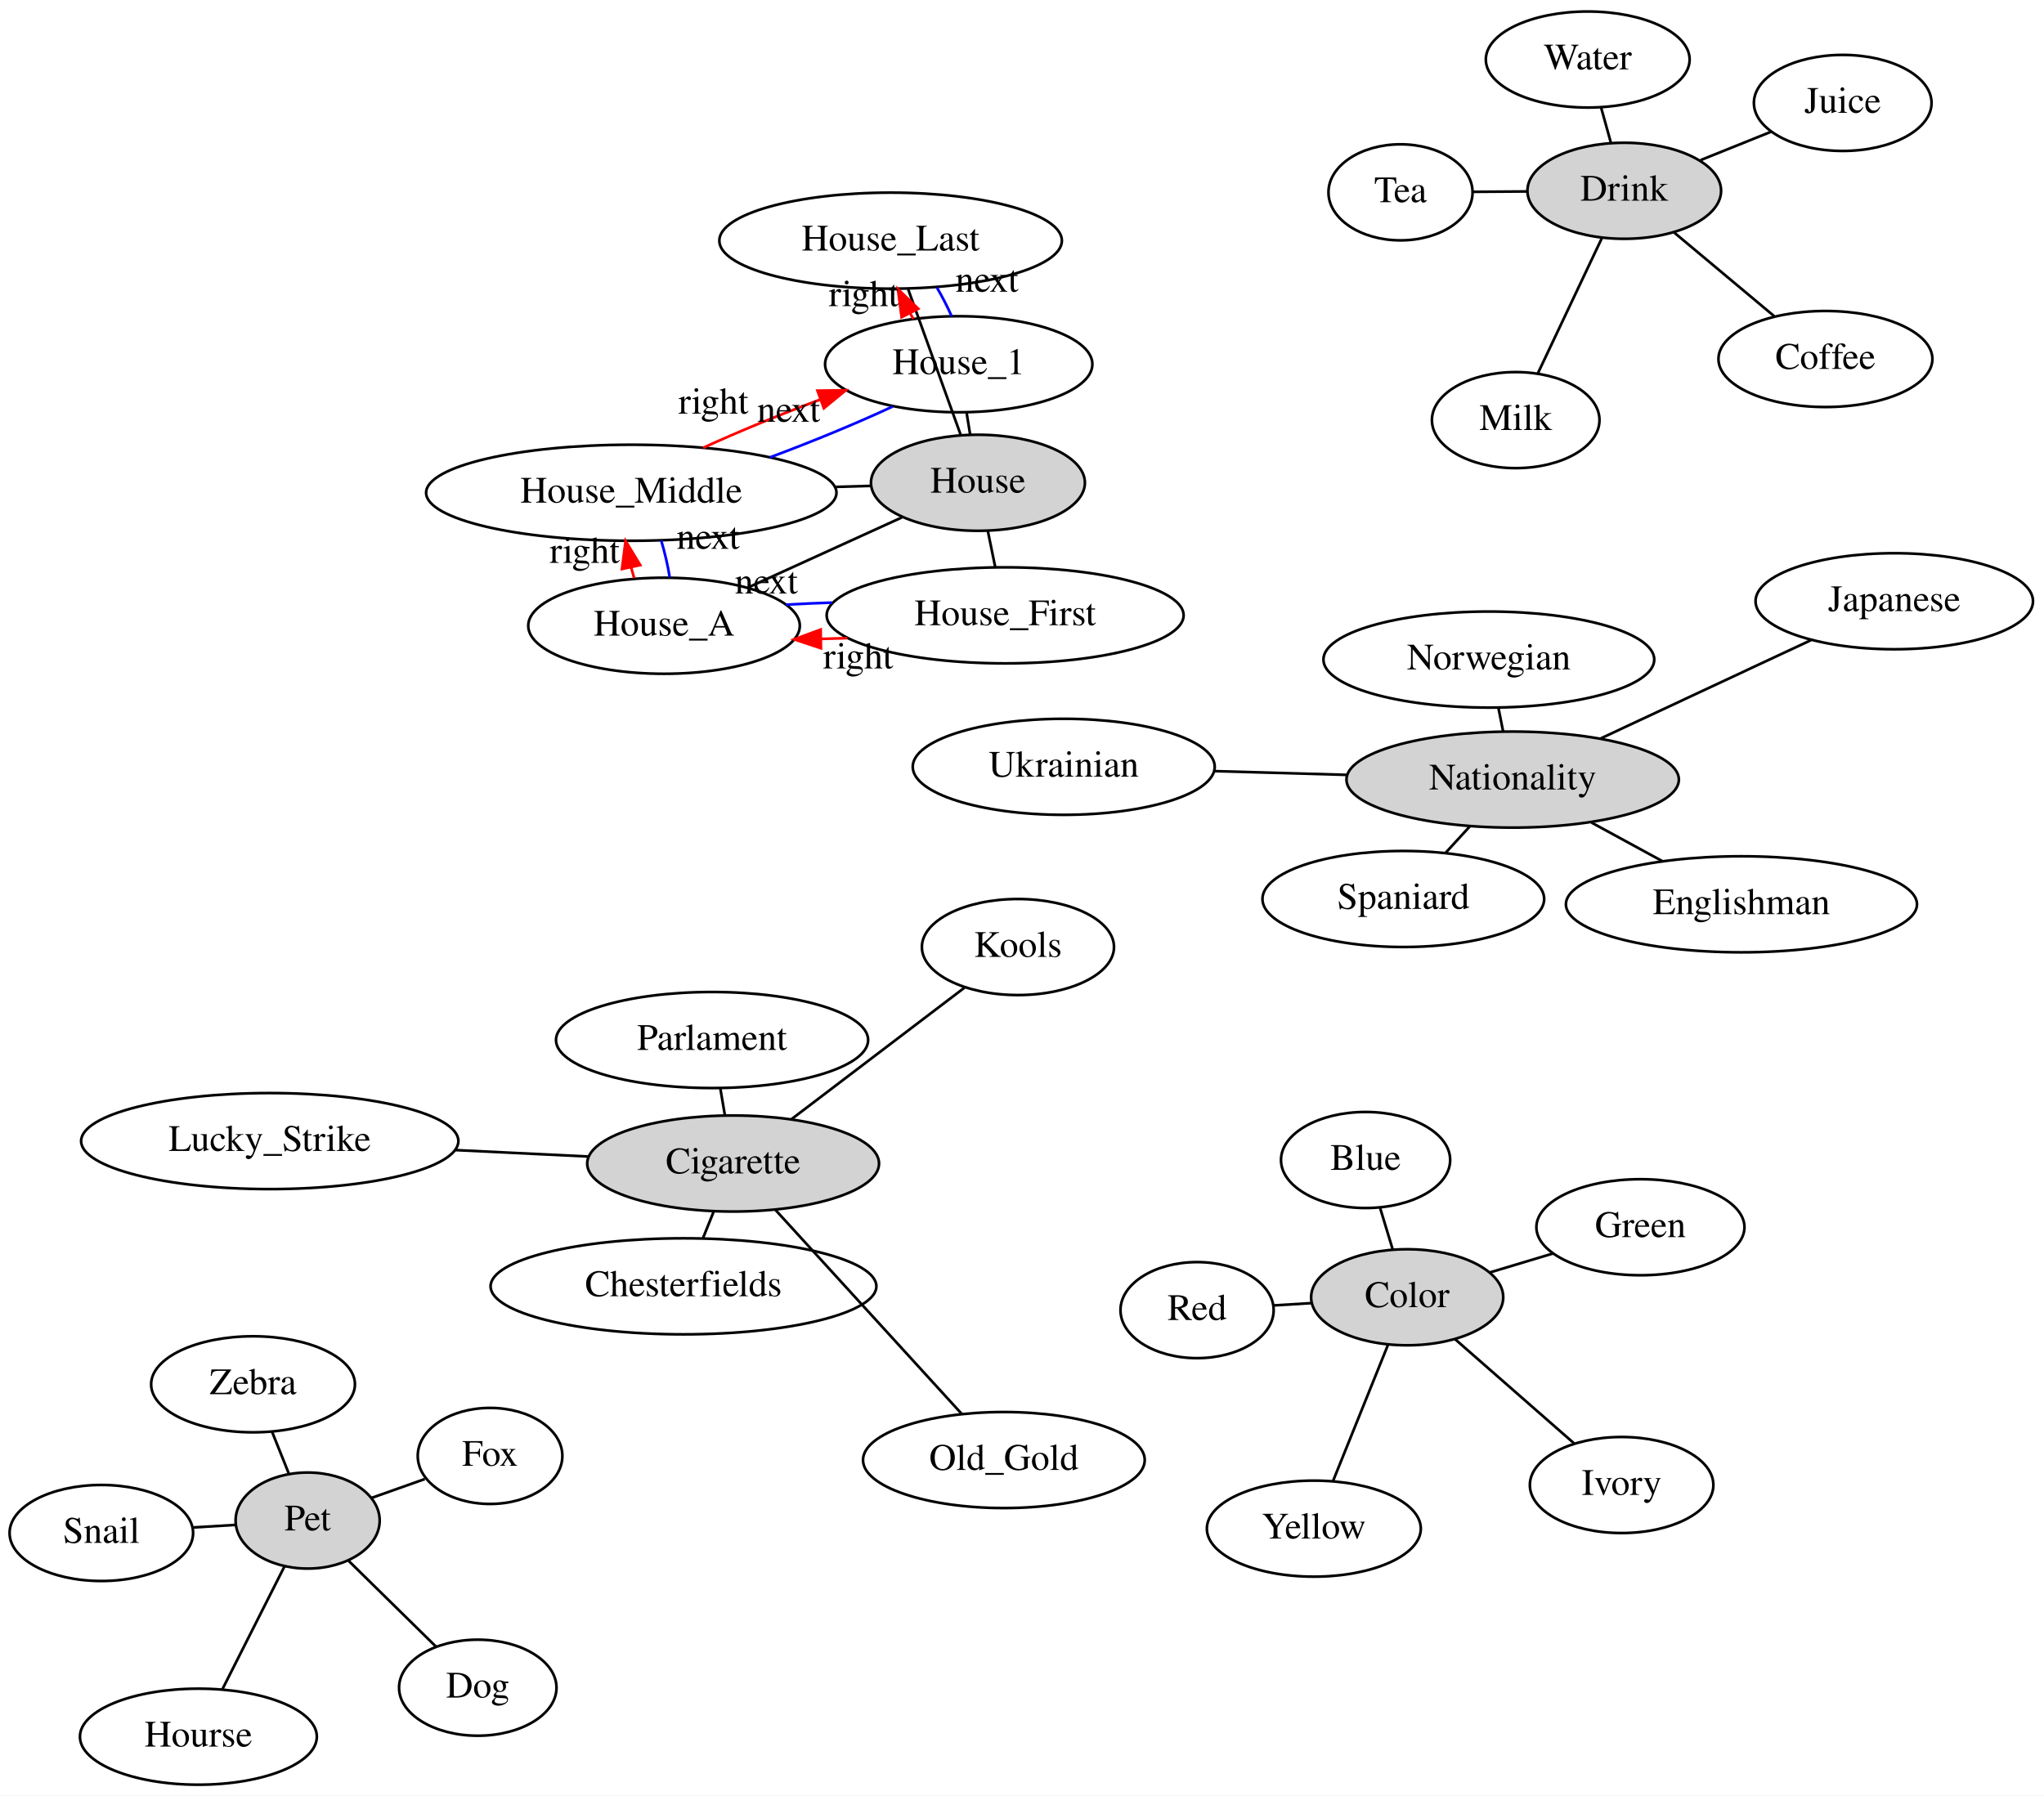
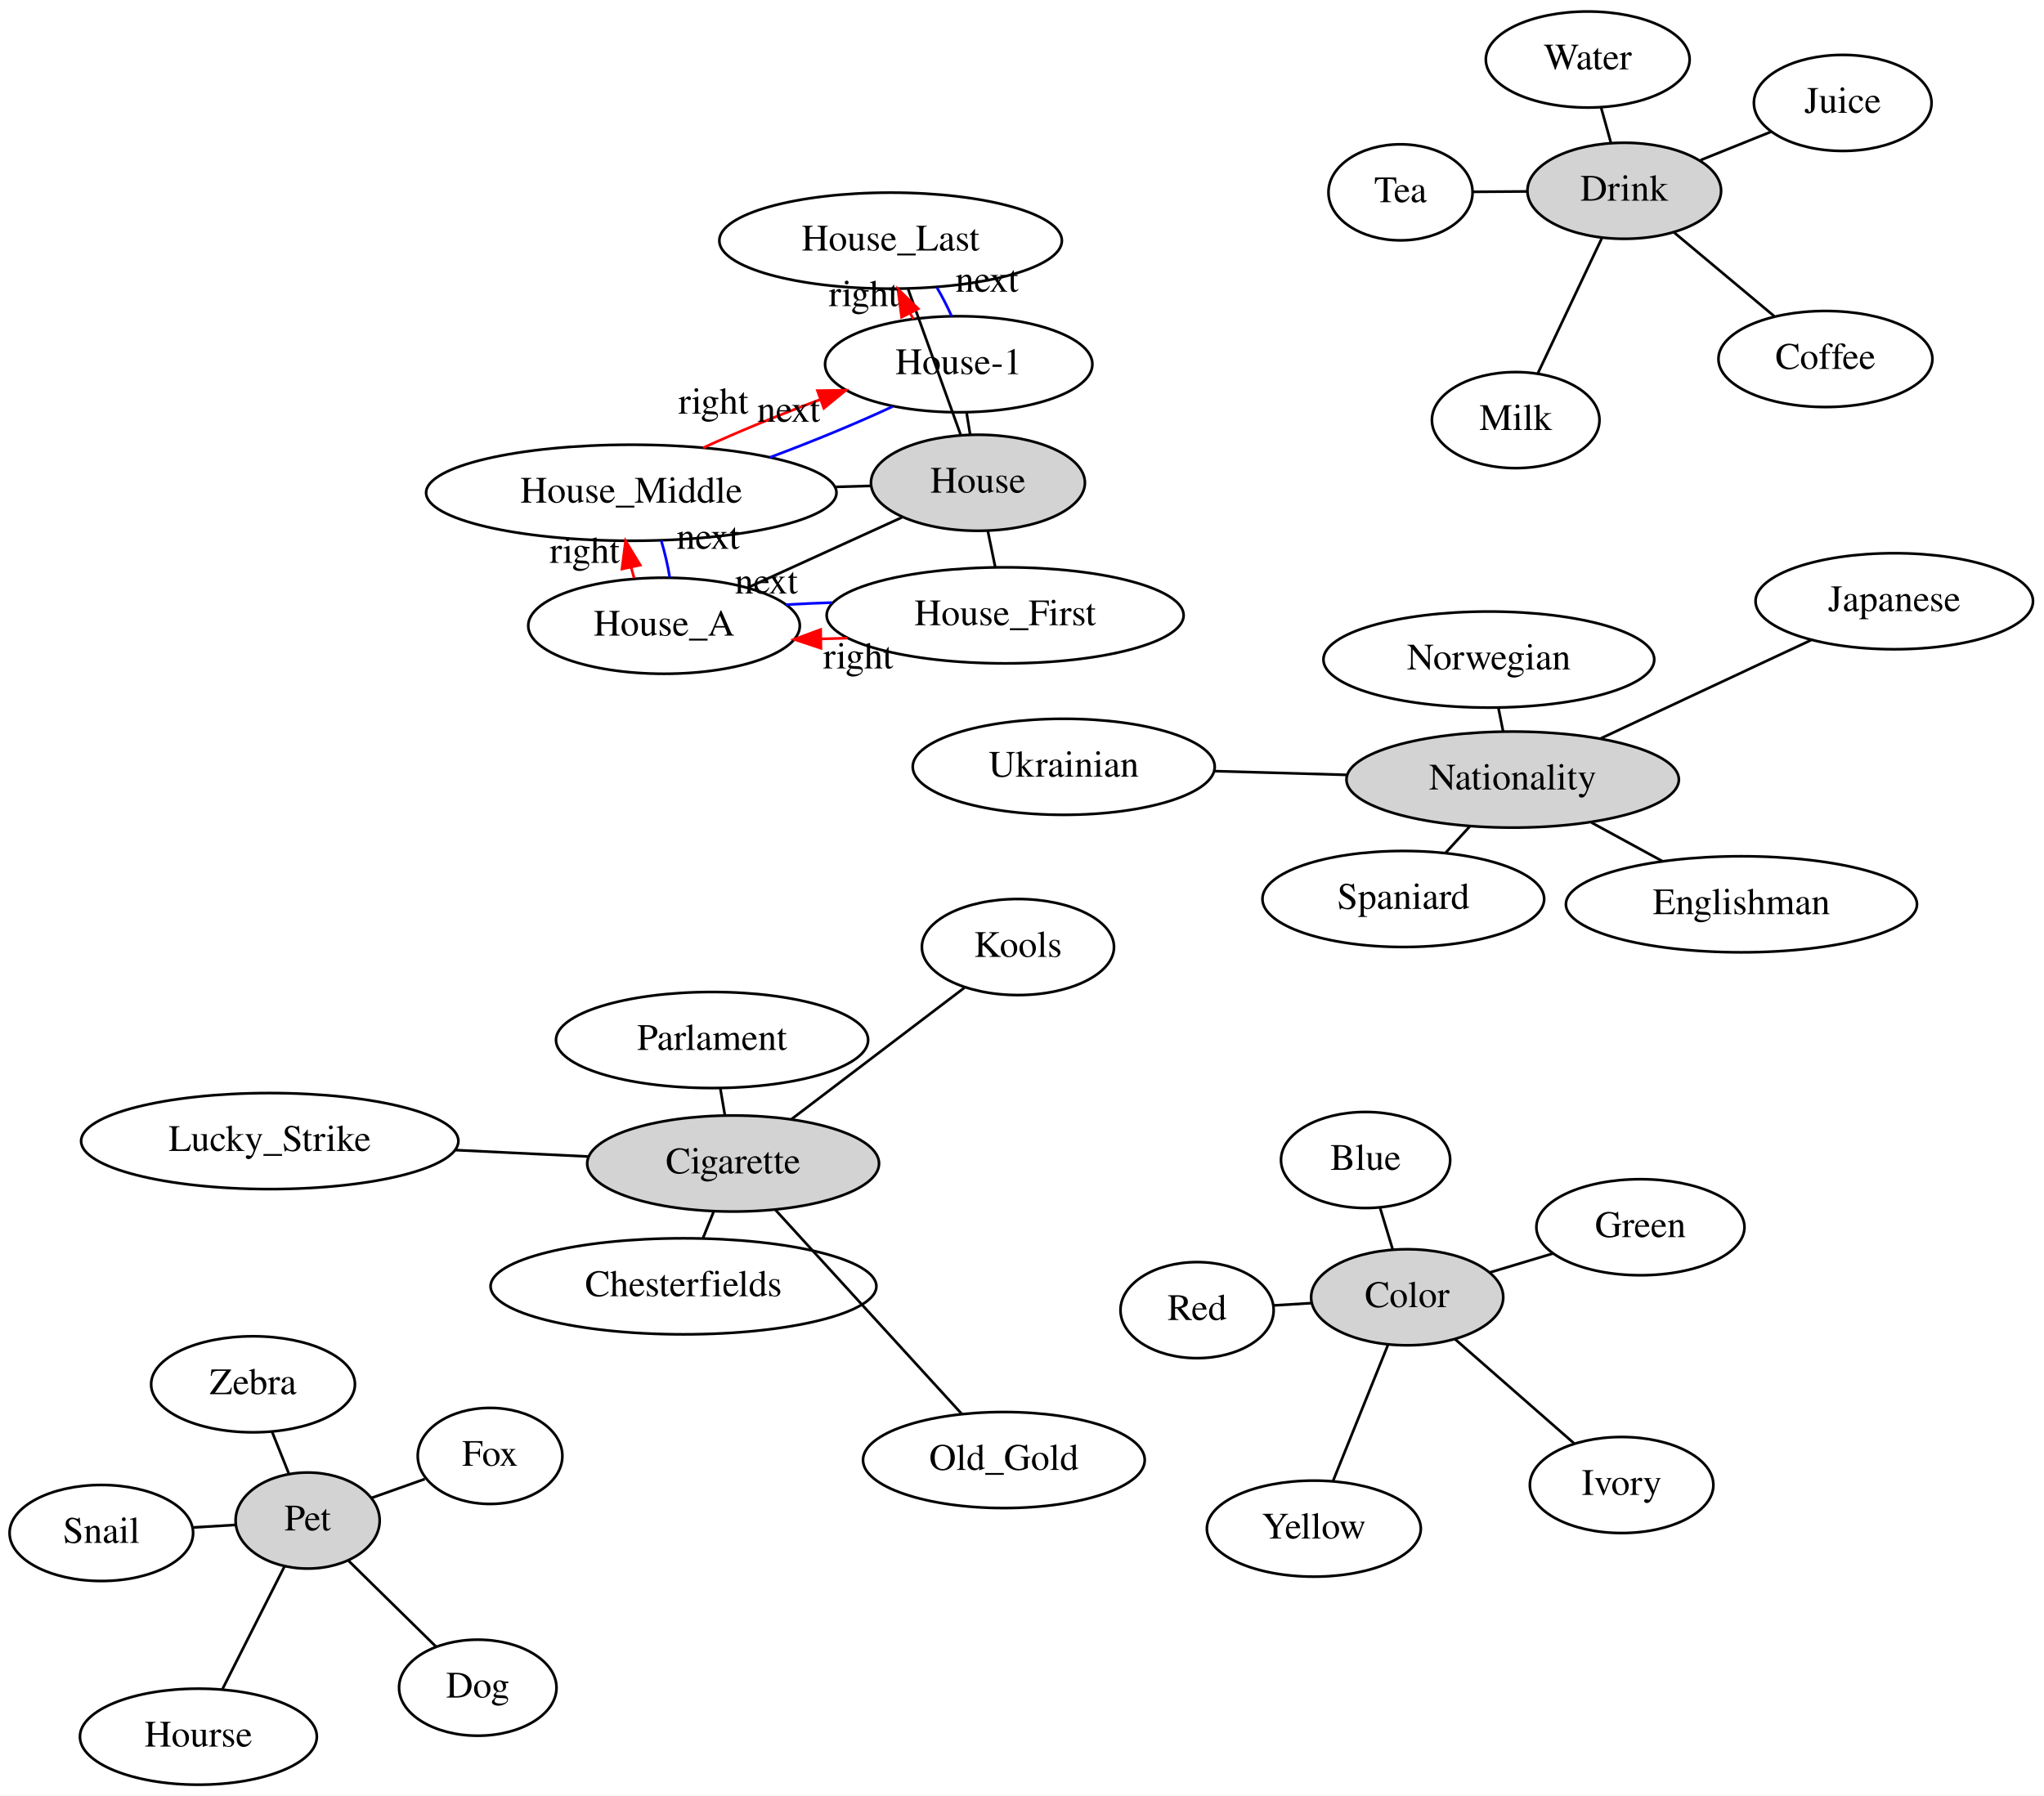
<svg xmlns="http://www.w3.org/2000/svg" width="766pt" height="673pt" viewBox="0.00 0.00 766.00 673.00">
  <g id="graph0" class="graph" transform="scale(1 1) rotate(0) translate(4 669)">
    <polygon fill="white" stroke="transparent" points="-4,4 -4,-669 762,-669 762,4 -4,4" />
    <g id="node1" class="node">
      <ellipse fill="lightgrey" stroke="black" cx="362.49" cy="-488.05" rx="40.09" ry="18" />
      <text text-anchor="middle" x="362.49" y="-484.35" font-family="Times,serif" font-size="14.00">House</text>
    </g>
    <g id="node7" class="node">
      <ellipse fill="none" stroke="black" cx="372.68" cy="-438.36" rx="66.89" ry="18" />
      <text text-anchor="middle" x="372.68" y="-434.66" font-family="Times,serif" font-size="14.00">House_First</text>
    </g>
    <g id="edge1" class="edge">
      <path fill="none" stroke="black" d="M366.17,-470.11C367.08,-465.66 368.06,-460.89 368.97,-456.44" />
    </g>
    <g id="node8" class="node">
      <ellipse fill="none" stroke="black" cx="244.85" cy="-434.46" rx="50.89" ry="18" />
      <text text-anchor="middle" x="244.85" y="-430.76" font-family="Times,serif" font-size="14.00">House_A</text>
    </g>
    <g id="edge2" class="edge">
      <path fill="none" stroke="black" d="M334.02,-475.08C316.61,-467.15 294.32,-456.99 276.38,-448.82" />
    </g>
    <g id="node9" class="node">
      <ellipse fill="none" stroke="black" cx="232.58" cy="-484.31" rx="76.89" ry="18" />
      <text text-anchor="middle" x="232.58" y="-480.61" font-family="Times,serif" font-size="14.00">House_Middle</text>
    </g>
    <g id="edge3" class="edge">
      <path fill="none" stroke="black" d="M322.1,-486.88C317.78,-486.76 313.29,-486.63 308.72,-486.5" />
    </g>
    <g id="node10" class="node">
      <ellipse fill="none" stroke="black" cx="355.29" cy="-532.48" rx="50.09" ry="18" />
-       <text text-anchor="middle" x="355.29" y="-528.78" font-family="Times,serif" font-size="14.00">House_1</text>
+       <text text-anchor="middle" x="355.29" y="-528.78" font-family="Times,serif" font-size="14.00">House-1</text>
    </g>
    <g id="edge4" class="edge">
      <path fill="none" stroke="black" d="M359.57,-506.12C359.13,-508.81 358.68,-511.59 358.24,-514.28" />
    </g>
    <g id="node11" class="node">
      <ellipse fill="none" stroke="black" cx="329.76" cy="-578.8" rx="64.19" ry="18" />
      <text text-anchor="middle" x="329.76" y="-575.1" font-family="Times,serif" font-size="14.00">House_Last</text>
    </g>
    <g id="edge5" class="edge">
      <path fill="none" stroke="black" d="M356.03,-505.98C350.33,-521.79 342.06,-544.71 336.33,-560.6" />
    </g>
    <g id="node2" class="node">
      <ellipse fill="lightgrey" stroke="black" cx="523.35" cy="-182.77" rx="36" ry="18" />
      <text text-anchor="middle" x="523.35" y="-179.07" font-family="Times,serif" font-size="14.00">Color</text>
    </g>
    <g id="node12" class="node">
      <ellipse fill="none" stroke="black" cx="603.71" cy="-112.4" rx="34.39" ry="18" />
      <text text-anchor="middle" x="603.71" y="-108.7" font-family="Times,serif" font-size="14.00">Ivory</text>
    </g>
    <g id="edge14" class="edge">
      <path fill="none" stroke="black" d="M541.18,-167.16C554.5,-155.49 572.62,-139.63 585.92,-127.98" />
    </g>
    <g id="node13" class="node">
      <ellipse fill="none" stroke="black" cx="488.37" cy="-96.05" rx="40.09" ry="18" />
      <text text-anchor="middle" x="488.37" y="-92.35" font-family="Times,serif" font-size="14.00">Yellow</text>
    </g>
    <g id="edge15" class="edge">
      <path fill="none" stroke="black" d="M516.1,-164.8C510.1,-149.92 501.61,-128.87 495.6,-114" />
    </g>
    <g id="node14" class="node">
      <ellipse fill="none" stroke="black" cx="444.61" cy="-177.95" rx="28.7" ry="18" />
      <text text-anchor="middle" x="444.61" y="-174.25" font-family="Times,serif" font-size="14.00">Red</text>
    </g>
    <g id="edge16" class="edge">
      <path fill="none" stroke="black" d="M487.67,-180.59C482.79,-180.29 477.83,-179.99 473.1,-179.7" />
    </g>
    <g id="node15" class="node">
      <ellipse fill="none" stroke="black" cx="610.76" cy="-209.02" rx="38.99" ry="18" />
      <text text-anchor="middle" x="610.76" y="-205.32" font-family="Times,serif" font-size="14.00">Green</text>
    </g>
    <g id="edge17" class="edge">
      <path fill="none" stroke="black" d="M554.41,-192.1C562.07,-194.4 570.29,-196.87 578.02,-199.19" />
    </g>
    <g id="node16" class="node">
      <ellipse fill="none" stroke="black" cx="507.76" cy="-234.22" rx="31.7" ry="18" />
      <text text-anchor="middle" x="507.76" y="-230.52" font-family="Times,serif" font-size="14.00">Blue</text>
    </g>
    <g id="edge18" class="edge">
      <path fill="none" stroke="black" d="M517.9,-200.77C516.39,-205.75 514.75,-211.16 513.23,-216.15" />
    </g>
    <g id="node3" class="node">
      <ellipse fill="lightgrey" stroke="black" cx="562.88" cy="-376.8" rx="62.29" ry="18" />
      <text text-anchor="middle" x="562.88" y="-373.1" font-family="Times,serif" font-size="14.00">Nationality</text>
    </g>
    <g id="node17" class="node">
      <ellipse fill="none" stroke="black" cx="648.62" cy="-330.06" rx="65.79" ry="18" />
      <text text-anchor="middle" x="648.62" y="-326.36" font-family="Times,serif" font-size="14.00">Englishman</text>
    </g>
    <g id="edge19" class="edge">
      <path fill="none" stroke="black" d="M592.39,-360.71C601.01,-356.01 610.43,-350.88 619.06,-346.18" />
    </g>
    <g id="node18" class="node">
      <ellipse fill="none" stroke="black" cx="521.9" cy="-332.05" rx="52.79" ry="18" />
      <text text-anchor="middle" x="521.9" y="-328.35" font-family="Times,serif" font-size="14.00">Spaniard</text>
    </g>
    <g id="edge20" class="edge">
      <path fill="none" stroke="black" d="M546.92,-359.37C543.95,-356.13 540.85,-352.74 537.88,-349.5" />
    </g>
    <g id="node19" class="node">
      <ellipse fill="none" stroke="black" cx="394.64" cy="-381.59" rx="56.59" ry="18" />
      <text text-anchor="middle" x="394.64" y="-377.89" font-family="Times,serif" font-size="14.00">Ukrainian</text>
    </g>
    <g id="edge21" class="edge">
      <path fill="none" stroke="black" d="M500.71,-378.57C484.43,-379.03 466.96,-379.53 450.99,-379.98" />
    </g>
    <g id="node20" class="node">
      <ellipse fill="none" stroke="black" cx="705.89" cy="-443.65" rx="51.99" ry="18" />
      <text text-anchor="middle" x="705.89" y="-439.95" font-family="Times,serif" font-size="14.00">Japanese</text>
    </g>
    <g id="edge22" class="edge">
      <path fill="none" stroke="black" d="M595.69,-392.14C619.44,-403.24 651.34,-418.15 674.7,-429.08" />
    </g>
    <g id="node21" class="node">
      <ellipse fill="none" stroke="black" cx="553.95" cy="-421.79" rx="61.99" ry="18" />
      <text text-anchor="middle" x="553.95" y="-418.09" font-family="Times,serif" font-size="14.00">Norwegian</text>
    </g>
    <g id="edge23" class="edge">
      <path fill="none" stroke="black" d="M559.3,-394.84C558.72,-397.77 558.11,-400.81 557.53,-403.75" />
    </g>
    <g id="node4" class="node">
      <ellipse fill="lightgrey" stroke="black" cx="111.29" cy="-99.08" rx="27" ry="18" />
      <text text-anchor="middle" x="111.29" y="-95.38" font-family="Times,serif" font-size="14.00">Pet</text>
    </g>
    <g id="node22" class="node">
      <ellipse fill="none" stroke="black" cx="175.05" cy="-36.43" rx="29.5" ry="18" />
      <text text-anchor="middle" x="175.05" y="-32.73" font-family="Times,serif" font-size="14.00">Dog</text>
    </g>
    <g id="edge24" class="edge">
      <path fill="none" stroke="black" d="M126.72,-83.91C136.6,-74.21 149.38,-61.65 159.32,-51.89" />
    </g>
    <g id="node23" class="node">
      <ellipse fill="none" stroke="black" cx="70.35" cy="-18.07" rx="44.39" ry="18" />
      <text text-anchor="middle" x="70.35" y="-14.37" font-family="Times,serif" font-size="14.00">Hourse</text>
    </g>
    <g id="edge25" class="edge">
      <path fill="none" stroke="black" d="M102.61,-81.9C95.75,-68.34 86.23,-49.48 79.31,-35.78" />
    </g>
    <g id="node24" class="node">
      <ellipse fill="none" stroke="black" cx="33.98" cy="-94.42" rx="34.39" ry="18" />
      <text text-anchor="middle" x="33.98" y="-90.72" font-family="Times,serif" font-size="14.00">Snail</text>
    </g>
    <g id="edge26" class="edge">
      <path fill="none" stroke="black" d="M84.25,-97.45C79.11,-97.14 73.67,-96.81 68.34,-96.49" />
    </g>
    <g id="node25" class="node">
      <ellipse fill="none" stroke="black" cx="179.65" cy="-123.3" rx="27.1" ry="18" />
      <text text-anchor="middle" x="179.65" y="-119.6" font-family="Times,serif" font-size="14.00">Fox</text>
    </g>
    <g id="edge27" class="edge">
      <path fill="none" stroke="black" d="M135.2,-107.55C141.66,-109.84 148.67,-112.33 155.17,-114.63" />
    </g>
    <g id="node26" class="node">
      <ellipse fill="none" stroke="black" cx="90.83" cy="-150.15" rx="38.19" ry="18" />
      <text text-anchor="middle" x="90.83" y="-146.45" font-family="Times,serif" font-size="14.00">Zebra</text>
    </g>
    <g id="edge28" class="edge">
      <path fill="none" stroke="black" d="M104.25,-116.65C102.21,-121.73 99.99,-127.27 97.95,-132.37" />
    </g>
    <g id="node5" class="node">
      <ellipse fill="lightgrey" stroke="black" cx="270.74" cy="-232.9" rx="54.69" ry="18" />
      <text text-anchor="middle" x="270.74" y="-229.2" font-family="Times,serif" font-size="14.00">Cigarette</text>
    </g>
    <g id="node27" class="node">
      <ellipse fill="none" stroke="black" cx="372.21" cy="-121.76" rx="52.79" ry="18" />
      <text text-anchor="middle" x="372.21" y="-118.06" font-family="Times,serif" font-size="14.00">Old_Gold</text>
    </g>
    <g id="edge29" class="edge">
      <path fill="none" stroke="black" d="M286.59,-215.53C305.65,-194.65 337.45,-159.83 356.46,-139" />
    </g>
    <g id="node28" class="node">
      <ellipse fill="none" stroke="black" cx="252.14" cy="-186.87" rx="72.29" ry="18" />
      <text text-anchor="middle" x="252.14" y="-183.17" font-family="Times,serif" font-size="14.00">Chesterfields</text>
    </g>
    <g id="edge30" class="edge">
      <path fill="none" stroke="black" d="M263.49,-214.97C262.15,-211.64 260.74,-208.15 259.4,-204.82" />
    </g>
    <g id="node29" class="node">
      <ellipse fill="none" stroke="black" cx="97.09" cy="-241.31" rx="70.69" ry="18" />
      <text text-anchor="middle" x="97.09" y="-237.61" font-family="Times,serif" font-size="14.00">Lucky_Strike</text>
    </g>
    <g id="edge31" class="edge">
      <path fill="none" stroke="black" d="M216.27,-235.53C200.56,-236.29 183.19,-237.14 166.69,-237.94" />
    </g>
    <g id="node30" class="node">
      <ellipse fill="none" stroke="black" cx="377.48" cy="-314.04" rx="36" ry="18" />
      <text text-anchor="middle" x="377.48" y="-310.34" font-family="Times,serif" font-size="14.00">Kools</text>
    </g>
    <g id="edge32" class="edge">
      <path fill="none" stroke="black" d="M292.6,-249.51C311.63,-263.98 338.99,-284.78 357.46,-298.82" />
    </g>
    <g id="node31" class="node">
      <ellipse fill="none" stroke="black" cx="262.85" cy="-279.19" rx="58.49" ry="18" />
      <text text-anchor="middle" x="262.85" y="-275.49" font-family="Times,serif" font-size="14.00">Parlament</text>
    </g>
    <g id="edge33" class="edge">
      <path fill="none" stroke="black" d="M267.67,-250.93C267.1,-254.28 266.5,-257.78 265.93,-261.13" />
    </g>
    <g id="node6" class="node">
      <ellipse fill="lightgrey" stroke="black" cx="604.7" cy="-597.49" rx="36.29" ry="18" />
      <text text-anchor="middle" x="604.7" y="-593.79" font-family="Times,serif" font-size="14.00">Drink</text>
    </g>
    <g id="node32" class="node">
      <ellipse fill="none" stroke="black" cx="680.09" cy="-534.44" rx="40.09" ry="18" />
      <text text-anchor="middle" x="680.09" y="-530.74" font-family="Times,serif" font-size="14.00">Coffee</text>
    </g>
    <g id="edge34" class="edge">
      <path fill="none" stroke="black" d="M623.34,-581.9C634.76,-572.35 649.36,-560.14 660.88,-550.5" />
    </g>
    <g id="node33" class="node">
      <ellipse fill="none" stroke="black" cx="564.02" cy="-511.54" rx="31.4" ry="18" />
      <text text-anchor="middle" x="564.02" y="-507.84" font-family="Times,serif" font-size="14.00">Milk</text>
    </g>
    <g id="edge35" class="edge">
      <path fill="none" stroke="black" d="M596.27,-579.68C589.24,-564.83 579.29,-543.79 572.3,-529.03" />
    </g>
    <g id="node34" class="node">
      <ellipse fill="none" stroke="black" cx="520.85" cy="-596.91" rx="27" ry="18" />
      <text text-anchor="middle" x="520.85" y="-593.21" font-family="Times,serif" font-size="14.00">Tea</text>
    </g>
    <g id="edge36" class="edge">
      <path fill="none" stroke="black" d="M568.17,-597.24C561.37,-597.19 554.38,-597.14 547.93,-597.1" />
    </g>
    <g id="node35" class="node">
      <ellipse fill="none" stroke="black" cx="686.57" cy="-630.42" rx="33.29" ry="18" />
      <text text-anchor="middle" x="686.57" y="-626.72" font-family="Times,serif" font-size="14.00">Juice</text>
    </g>
    <g id="edge37" class="edge">
      <path fill="none" stroke="black" d="M633.33,-609C641.91,-612.45 651.28,-616.22 659.74,-619.63" />
    </g>
    <g id="node36" class="node">
      <ellipse fill="none" stroke="black" cx="591.01" cy="-646.69" rx="38.19" ry="18" />
      <text text-anchor="middle" x="591.01" y="-642.99" font-family="Times,serif" font-size="14.00">Water</text>
    </g>
    <g id="edge38" class="edge">
      <path fill="none" stroke="black" d="M599.68,-615.53C598.49,-619.81 597.22,-624.37 596.03,-628.65" />
    </g>
    <g id="edge6" class="edge">
      <path fill="none" stroke="red" d="M313.46,-429.82C310.24,-429.7 307,-429.6 303.78,-429.53" />
      <polygon fill="red" stroke="red" points="303.65,-426.03 293.6,-429.37 303.55,-433.03 303.65,-426.03" />
      <text text-anchor="middle" x="317.62" y="-418.47" font-family="Times,serif" font-size="14.00">right</text>
    </g>
    <g id="edge10" class="edge">
      <path fill="none" stroke="blue" d="M307.81,-443.14C301.99,-442.95 296.18,-442.69 290.57,-442.37" />
      <text text-anchor="middle" x="283.19" y="-446.55" font-family="Times,serif" font-size="14.00">next</text>
    </g>
    <g id="edge7" class="edge">
      <path fill="none" stroke="red" d="M233.66,-452.3C233.27,-453.57 232.91,-454.87 232.56,-456.19" />
      <polygon fill="red" stroke="red" points="229.08,-455.74 230.44,-466.25 235.93,-457.19 229.08,-455.74" />
      <text text-anchor="middle" x="215.11" y="-458.04" font-family="Times,serif" font-size="14.00">right</text>
    </g>
    <g id="edge11" class="edge">
      <path fill="none" stroke="blue" d="M246.98,-452.59C246.26,-457.1 245.14,-461.93 243.78,-466.43" />
      <text text-anchor="middle" x="261.38" y="-463.31" font-family="Times,serif" font-size="14.00">next</text>
    </g>
    <g id="edge8" class="edge">
      <path fill="none" stroke="red" d="M259.52,-501.16C272.37,-507.08 288.17,-513.57 303.21,-519.17" />
      <polygon fill="red" stroke="red" points="302.36,-522.58 312.95,-522.71 304.75,-516 302.36,-522.58" />
      <text text-anchor="middle" x="263.37" y="-513.96" font-family="Times,serif" font-size="14.00">right</text>
    </g>
    <g id="edge12" class="edge">
      <path fill="none" stroke="blue" d="M284.56,-497.58C300.51,-503.52 317.31,-510.45 330.55,-516.65" />
      <text text-anchor="middle" x="291.55" y="-510.92" font-family="Times,serif" font-size="14.00">next</text>
    </g>
    <g id="edge9" class="edge">
      <path fill="none" stroke="red" d="M338.3,-549.43C337.9,-550.11 337.5,-550.8 337.11,-551.5" />
      <polygon fill="red" stroke="red" points="333.88,-550.12 332.5,-560.63 340.13,-553.28 333.88,-550.12" />
      <text text-anchor="middle" x="319.7" y="-554.26" font-family="Times,serif" font-size="14.00">right</text>
    </g>
    <g id="edge13" class="edge">
      <path fill="none" stroke="blue" d="M352.64,-550.46C351.07,-554.01 349.16,-557.72 347.1,-561.26" />
      <text text-anchor="middle" x="365.87" y="-559.66" font-family="Times,serif" font-size="14.00">next</text>
    </g>
  </g>
</svg>
